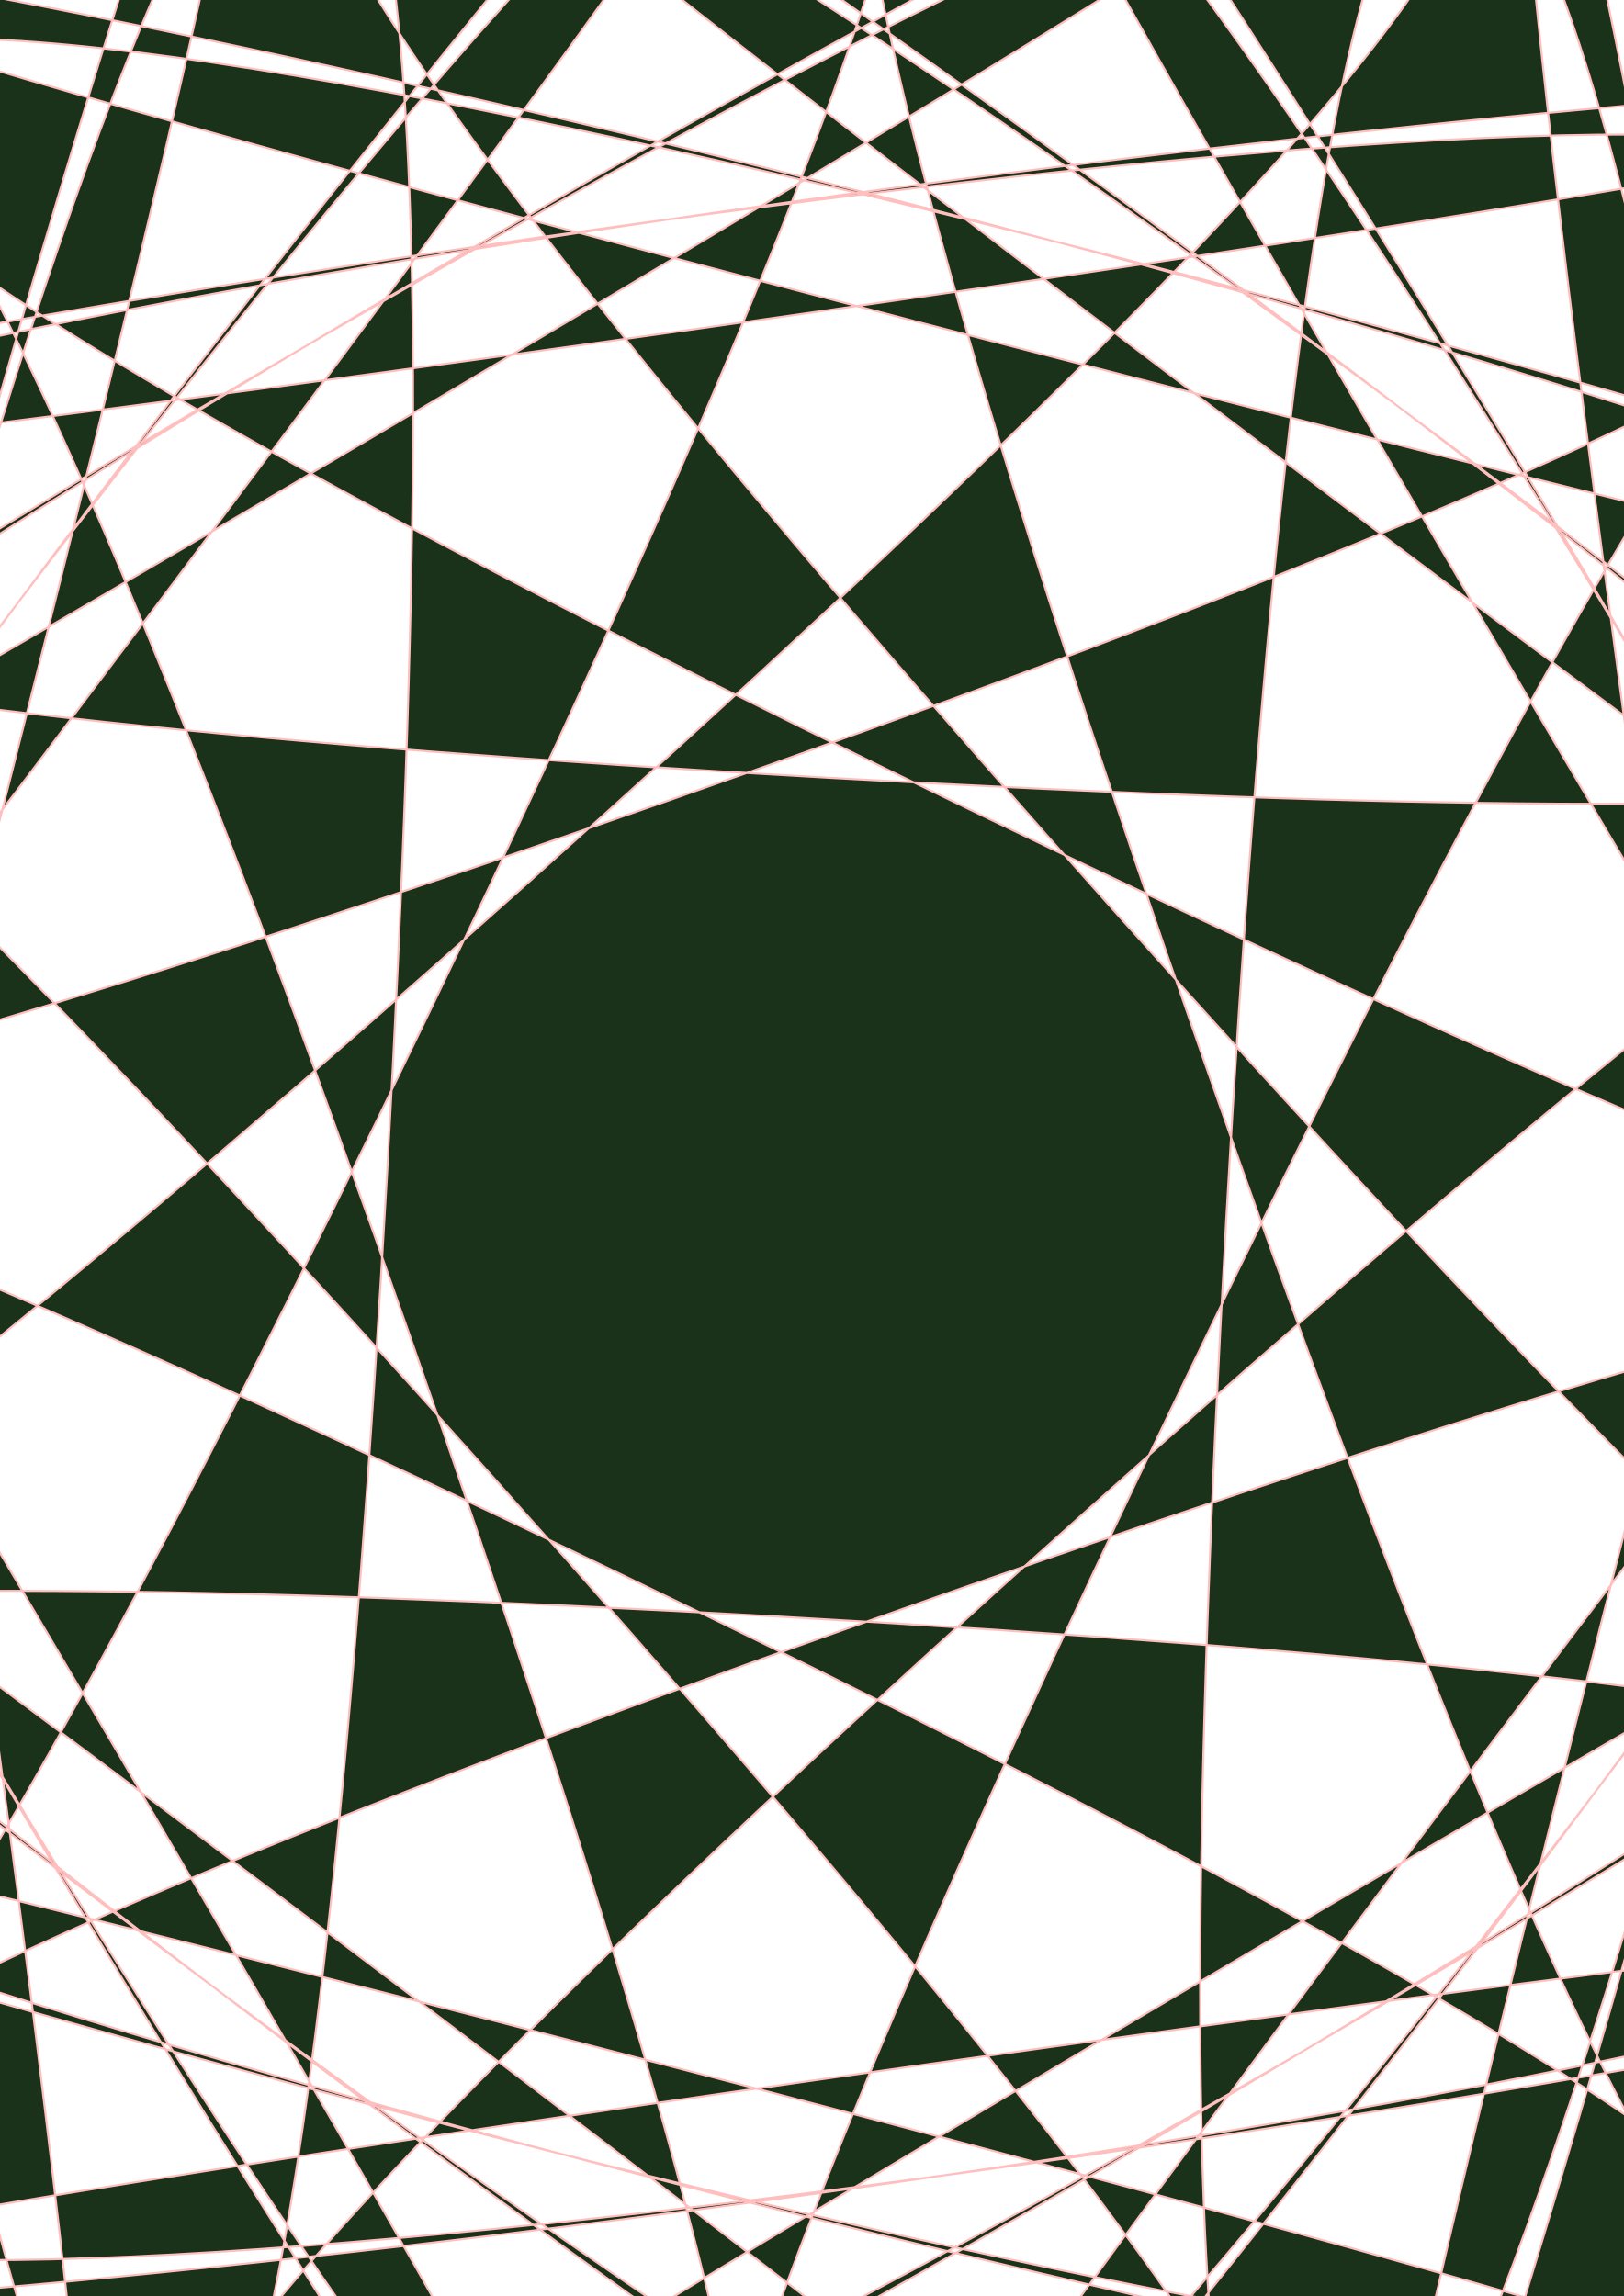
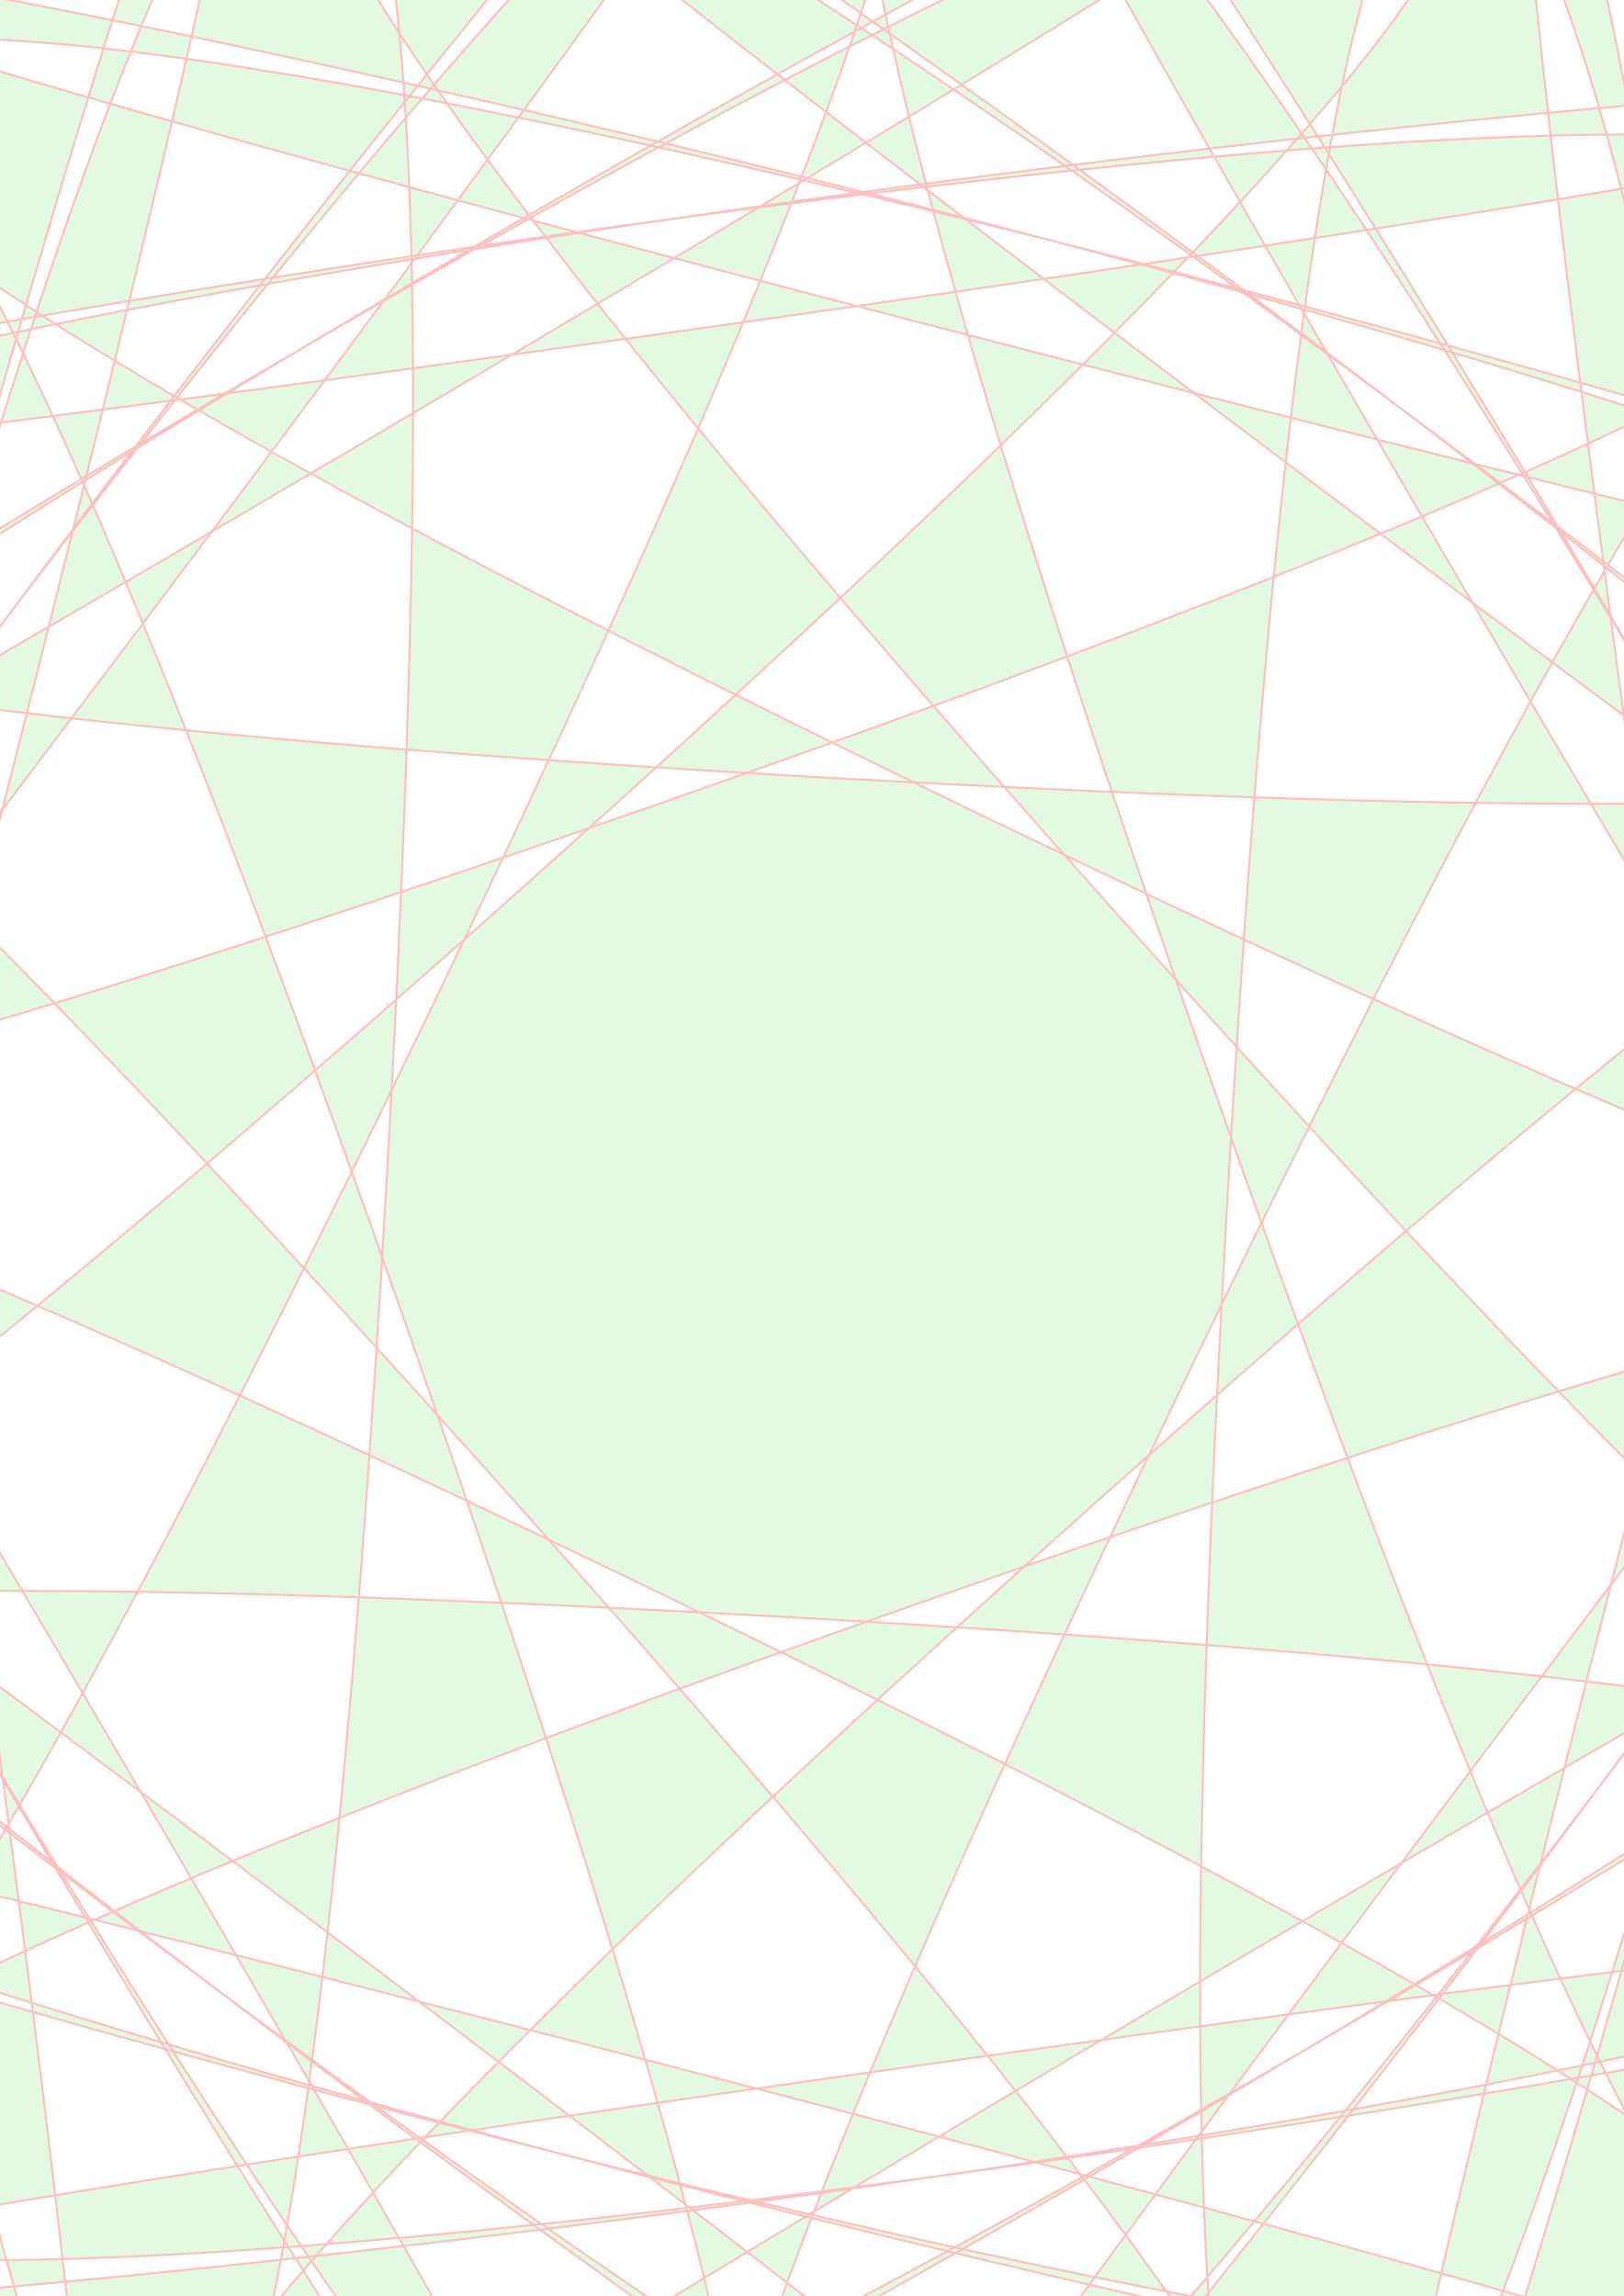
<svg xmlns="http://www.w3.org/2000/svg" xmlns:ns1="http://www.openswatchbook.org/uri/2009/osb" width="210mm" height="297mm" viewBox="0 0 210 297" version="1.1" id="svg8">
  <defs id="defs2">
    <linearGradient id="linearGradient6222" ns1:paint="solid">
      <stop style="stop-color:#ffd5e5;stop-opacity:1;" offset="0" id="stop6220" />
    </linearGradient>
    <linearGradient id="linearGradient7184" ns1:paint="solid">
      <stop style="stop-color:#ffd5d5;stop-opacity:1;" offset="0" id="stop7182" />
    </linearGradient>
    <linearGradient id="linearGradient6892" ns1:paint="solid">
      <stop style="stop-color:#ffbfbf;stop-opacity:1;" offset="0" id="stop6890" />
    </linearGradient>
    <linearGradient id="linearGradient4125" ns1:paint="solid">
      <stop style="stop-color:#ffffff;stop-opacity:1;" offset="0" id="stop4123" />
    </linearGradient>
    <linearGradient id="linearGradient4657" ns1:paint="gradient">
      <stop style="stop-color:#32ff8b;stop-opacity:1;" offset="0" id="stop4653" />
      <stop style="stop-color:#32ff8b;stop-opacity:0;" offset="1" id="stop4655" />
    </linearGradient>
    <filter width="1.5" x="-0.25" height="1.5" y="-0.25" style="color-interpolation-filters:sRGB;" id="filter7936">
      <feGaussianBlur result="result8" stdDeviation="3" id="feGaussianBlur7910" />
      <feTurbulence baseFrequency="0.03 0.03" numOctaves="8" type="fractalNoise" result="result7" seed="77" id="feTurbulence7912" />
      <feColorMatrix values="1 0 0 0 0 0 1 0 0 0 0 0 1 0 0 0 0 0 1.6 -0.6 " result="result5" id="feColorMatrix7914" />
      <feComposite in2="result8" operator="in" in="result7" result="result6" id="feComposite7916" />
      <feDisplacementMap in2="result6" result="result4" scale="60" yChannelSelector="A" xChannelSelector="A" in="result5" id="feDisplacementMap7918" />
      <feConvolveMatrix order="3 3" kernelMatrix="2 0 0 0 4 0 0 0 -2 " targetX="2" targetY="2" divisor="2" result="result9" id="feConvolveMatrix7920" />
      <feComposite in2="SourceGraphic" operator="atop" in="result9" result="result10" id="feComposite7922" />
      <feBlend in2="result10" mode="darken" result="fbSourceGraphic" id="feBlend7924" />
      <feGaussianBlur result="result0" in="fbSourceGraphic" stdDeviation="5" id="feGaussianBlur7926" />
      <feSpecularLighting specularExponent="25" specularConstant="1" surfaceScale="5" lighting-color="rgb(242,215,108)" result="result1" in="result0" id="feSpecularLighting7930">
        <feDistantLight azimuth="235" elevation="60" id="feDistantLight7928" />
      </feSpecularLighting>
      <feComposite operator="in" result="result2" in="result1" in2="fbSourceGraphic" id="feComposite7932" />
      <feComposite k3="1" k2="1" operator="arithmetic" result="result4" in="fbSourceGraphic" in2="result2" id="feComposite7934" />
    </filter>
  </defs>
  <g id="layer1">
-     <path id="path3713" d="M 140.53,195.41 C -313.26,600.833 686,-56.693 161.835,252.41 -362.33,561.513 696.66,5.277 122.264,206.181 -452.131,407.085 722.688,182.011 120.134,266.996 -482.419,351.98 708.822,243.343 101.267,209.143 -506.288,174.942 665.235,416.584 76.026,264.513 -513.183,112.441 628.954,467.942 80.734,203.843 -467.486,-60.255 522.389,611.316 36.226,245.339 -449.937,-120.637 469.216,644.88 63.793,191.09 -341.63,-262.7 315.895,736.559 6.792,212.394 -302.311,-311.77 253.925,747.22 53.021,172.824 -147.883,-401.572 77.191,773.247 -7.793,170.694 -92.778,-431.86 15.859,759.382 50.06,151.826 84.26,-455.729 -157.382,715.795 -5.31,126.586 146.761,-462.623 -208.74,679.514 55.359,131.294 319.458,-416.926 -352.113,572.948 13.863,86.785 379.84,-399.378 -385.678,519.775 68.112,114.352 521.902,-291.071 -477.357,366.455 46.808,57.352 570.973,-251.751 -488.018,304.485 86.378,103.581 660.774,-97.323 -514.045,127.751 88.509,42.766 691.062,-42.218 -500.179,66.419 107.376,100.619 714.931,134.82 -456.592,-106.822 132.617,45.249 721.826,197.321 -420.311,-158.18 127.909,105.919 676.128,370.017 -313.746,-301.554 172.417,64.423 658.58,430.399 -260.573,-335.118 144.85,118.672 550.273,572.462 -107.252,-426.797 201.851,97.367 510.953,621.532 -45.282,-437.458 155.622,136.938 c 200.904,574.396 -24.17,-600.423 60.814,2.13 84.985,602.554 -23.652,-588.688 -57.853,18.867 -34.201,607.555 207.442,-563.968 55.37,25.241 -152.072,589.209 203.429,-552.928 -60.669,-4.708 -264.099,548.22 407.472,-441.654 41.496,44.509 -365.976,486.163 399.541,-432.99 -54.249,-27.567 z" style="opacity:1;fill:#193219;fill-opacity:1;fill-rule:evenodd;stroke:#ffbfbf;stroke-width:0.265;stroke-miterlimit:4;stroke-dasharray:none;stroke-opacity:1" />
+     <path id="path3713" d="M 140.53,195.41 C -313.26,600.833 686,-56.693 161.835,252.41 -362.33,561.513 696.66,5.277 122.264,206.181 -452.131,407.085 722.688,182.011 120.134,266.996 -482.419,351.98 708.822,243.343 101.267,209.143 -506.288,174.942 665.235,416.584 76.026,264.513 -513.183,112.441 628.954,467.942 80.734,203.843 -467.486,-60.255 522.389,611.316 36.226,245.339 -449.937,-120.637 469.216,644.88 63.793,191.09 -341.63,-262.7 315.895,736.559 6.792,212.394 -302.311,-311.77 253.925,747.22 53.021,172.824 -147.883,-401.572 77.191,773.247 -7.793,170.694 -92.778,-431.86 15.859,759.382 50.06,151.826 84.26,-455.729 -157.382,715.795 -5.31,126.586 146.761,-462.623 -208.74,679.514 55.359,131.294 319.458,-416.926 -352.113,572.948 13.863,86.785 379.84,-399.378 -385.678,519.775 68.112,114.352 521.902,-291.071 -477.357,366.455 46.808,57.352 570.973,-251.751 -488.018,304.485 86.378,103.581 660.774,-97.323 -514.045,127.751 88.509,42.766 691.062,-42.218 -500.179,66.419 107.376,100.619 714.931,134.82 -456.592,-106.822 132.617,45.249 721.826,197.321 -420.311,-158.18 127.909,105.919 676.128,370.017 -313.746,-301.554 172.417,64.423 658.58,430.399 -260.573,-335.118 144.85,118.672 550.273,572.462 -107.252,-426.797 201.851,97.367 510.953,621.532 -45.282,-437.458 155.622,136.938 c 200.904,574.396 -24.17,-600.423 60.814,2.13 84.985,602.554 -23.652,-588.688 -57.853,18.867 -34.201,607.555 207.442,-563.968 55.37,25.241 -152.072,589.209 203.429,-552.928 -60.669,-4.708 -264.099,548.22 407.472,-441.654 41.496,44.509 -365.976,486.163 399.541,-432.99 -54.249,-27.567 z" style="opacity:1;fill:#e1fae1;fill-opacity:1;fill-rule:evenodd;stroke:#ffbfbf;stroke-width:0.265;stroke-miterlimit:4;stroke-dasharray:none;stroke-opacity:1" />
  </g>
</svg>
